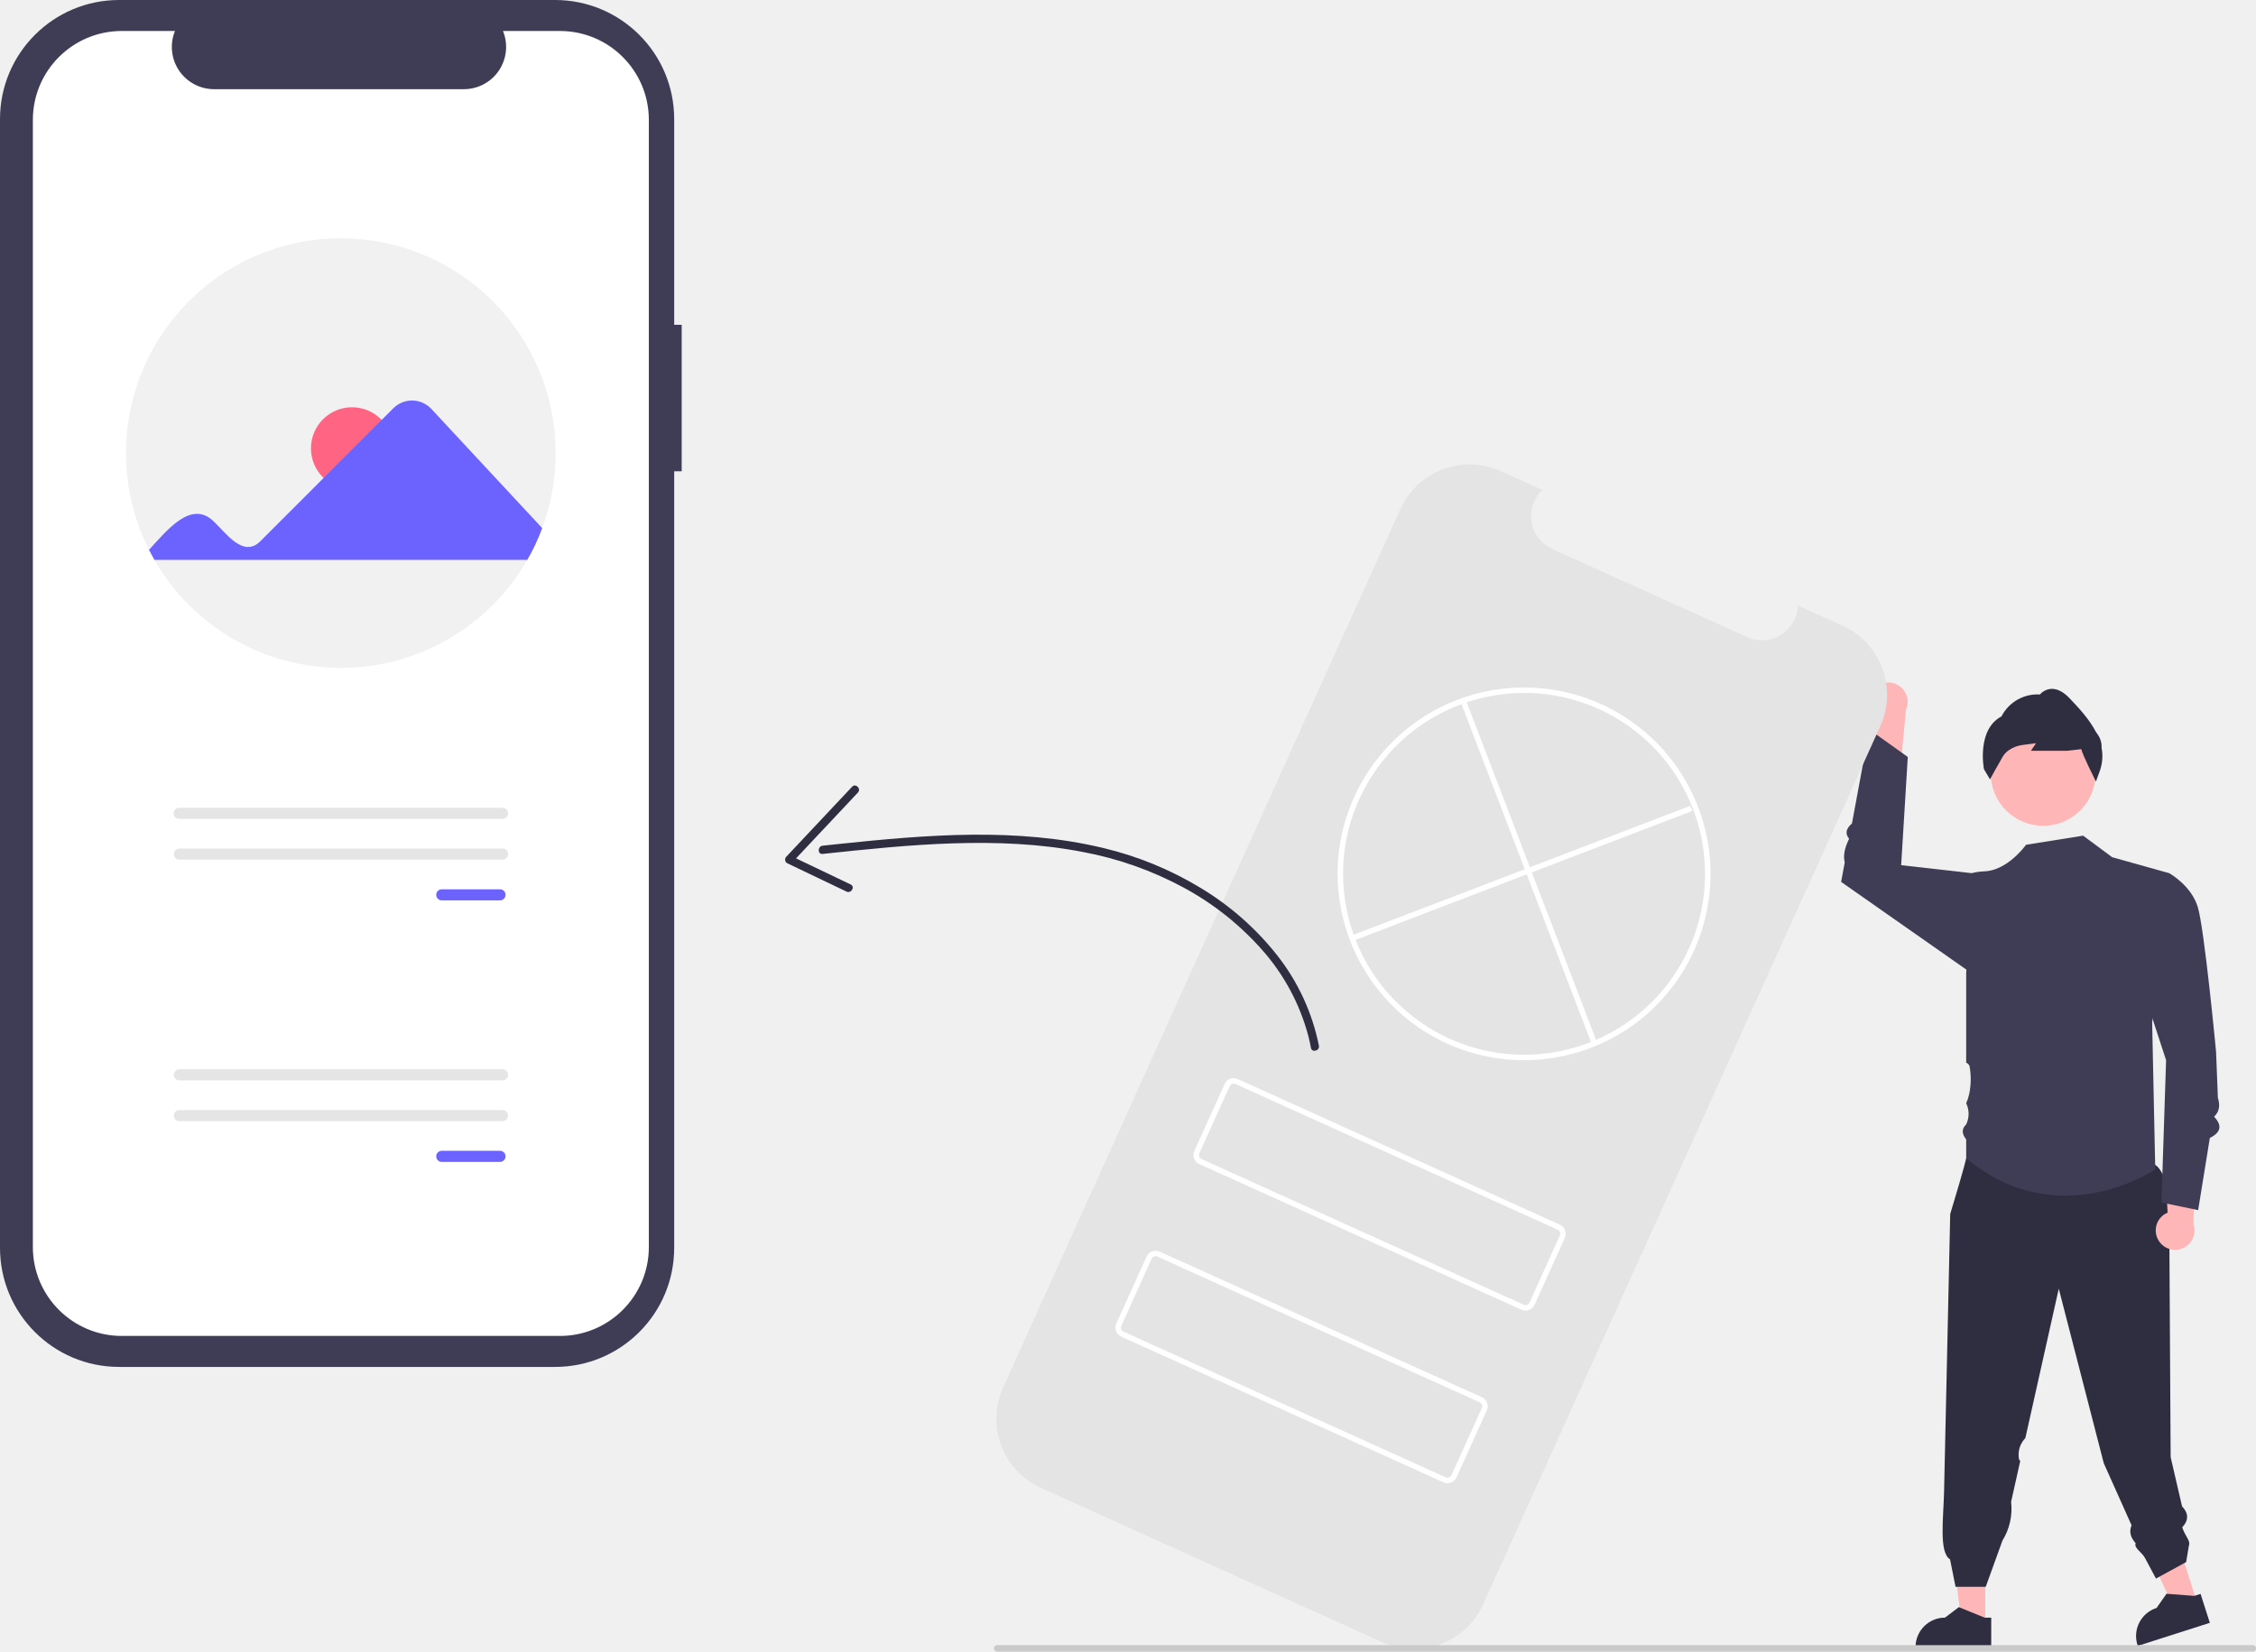
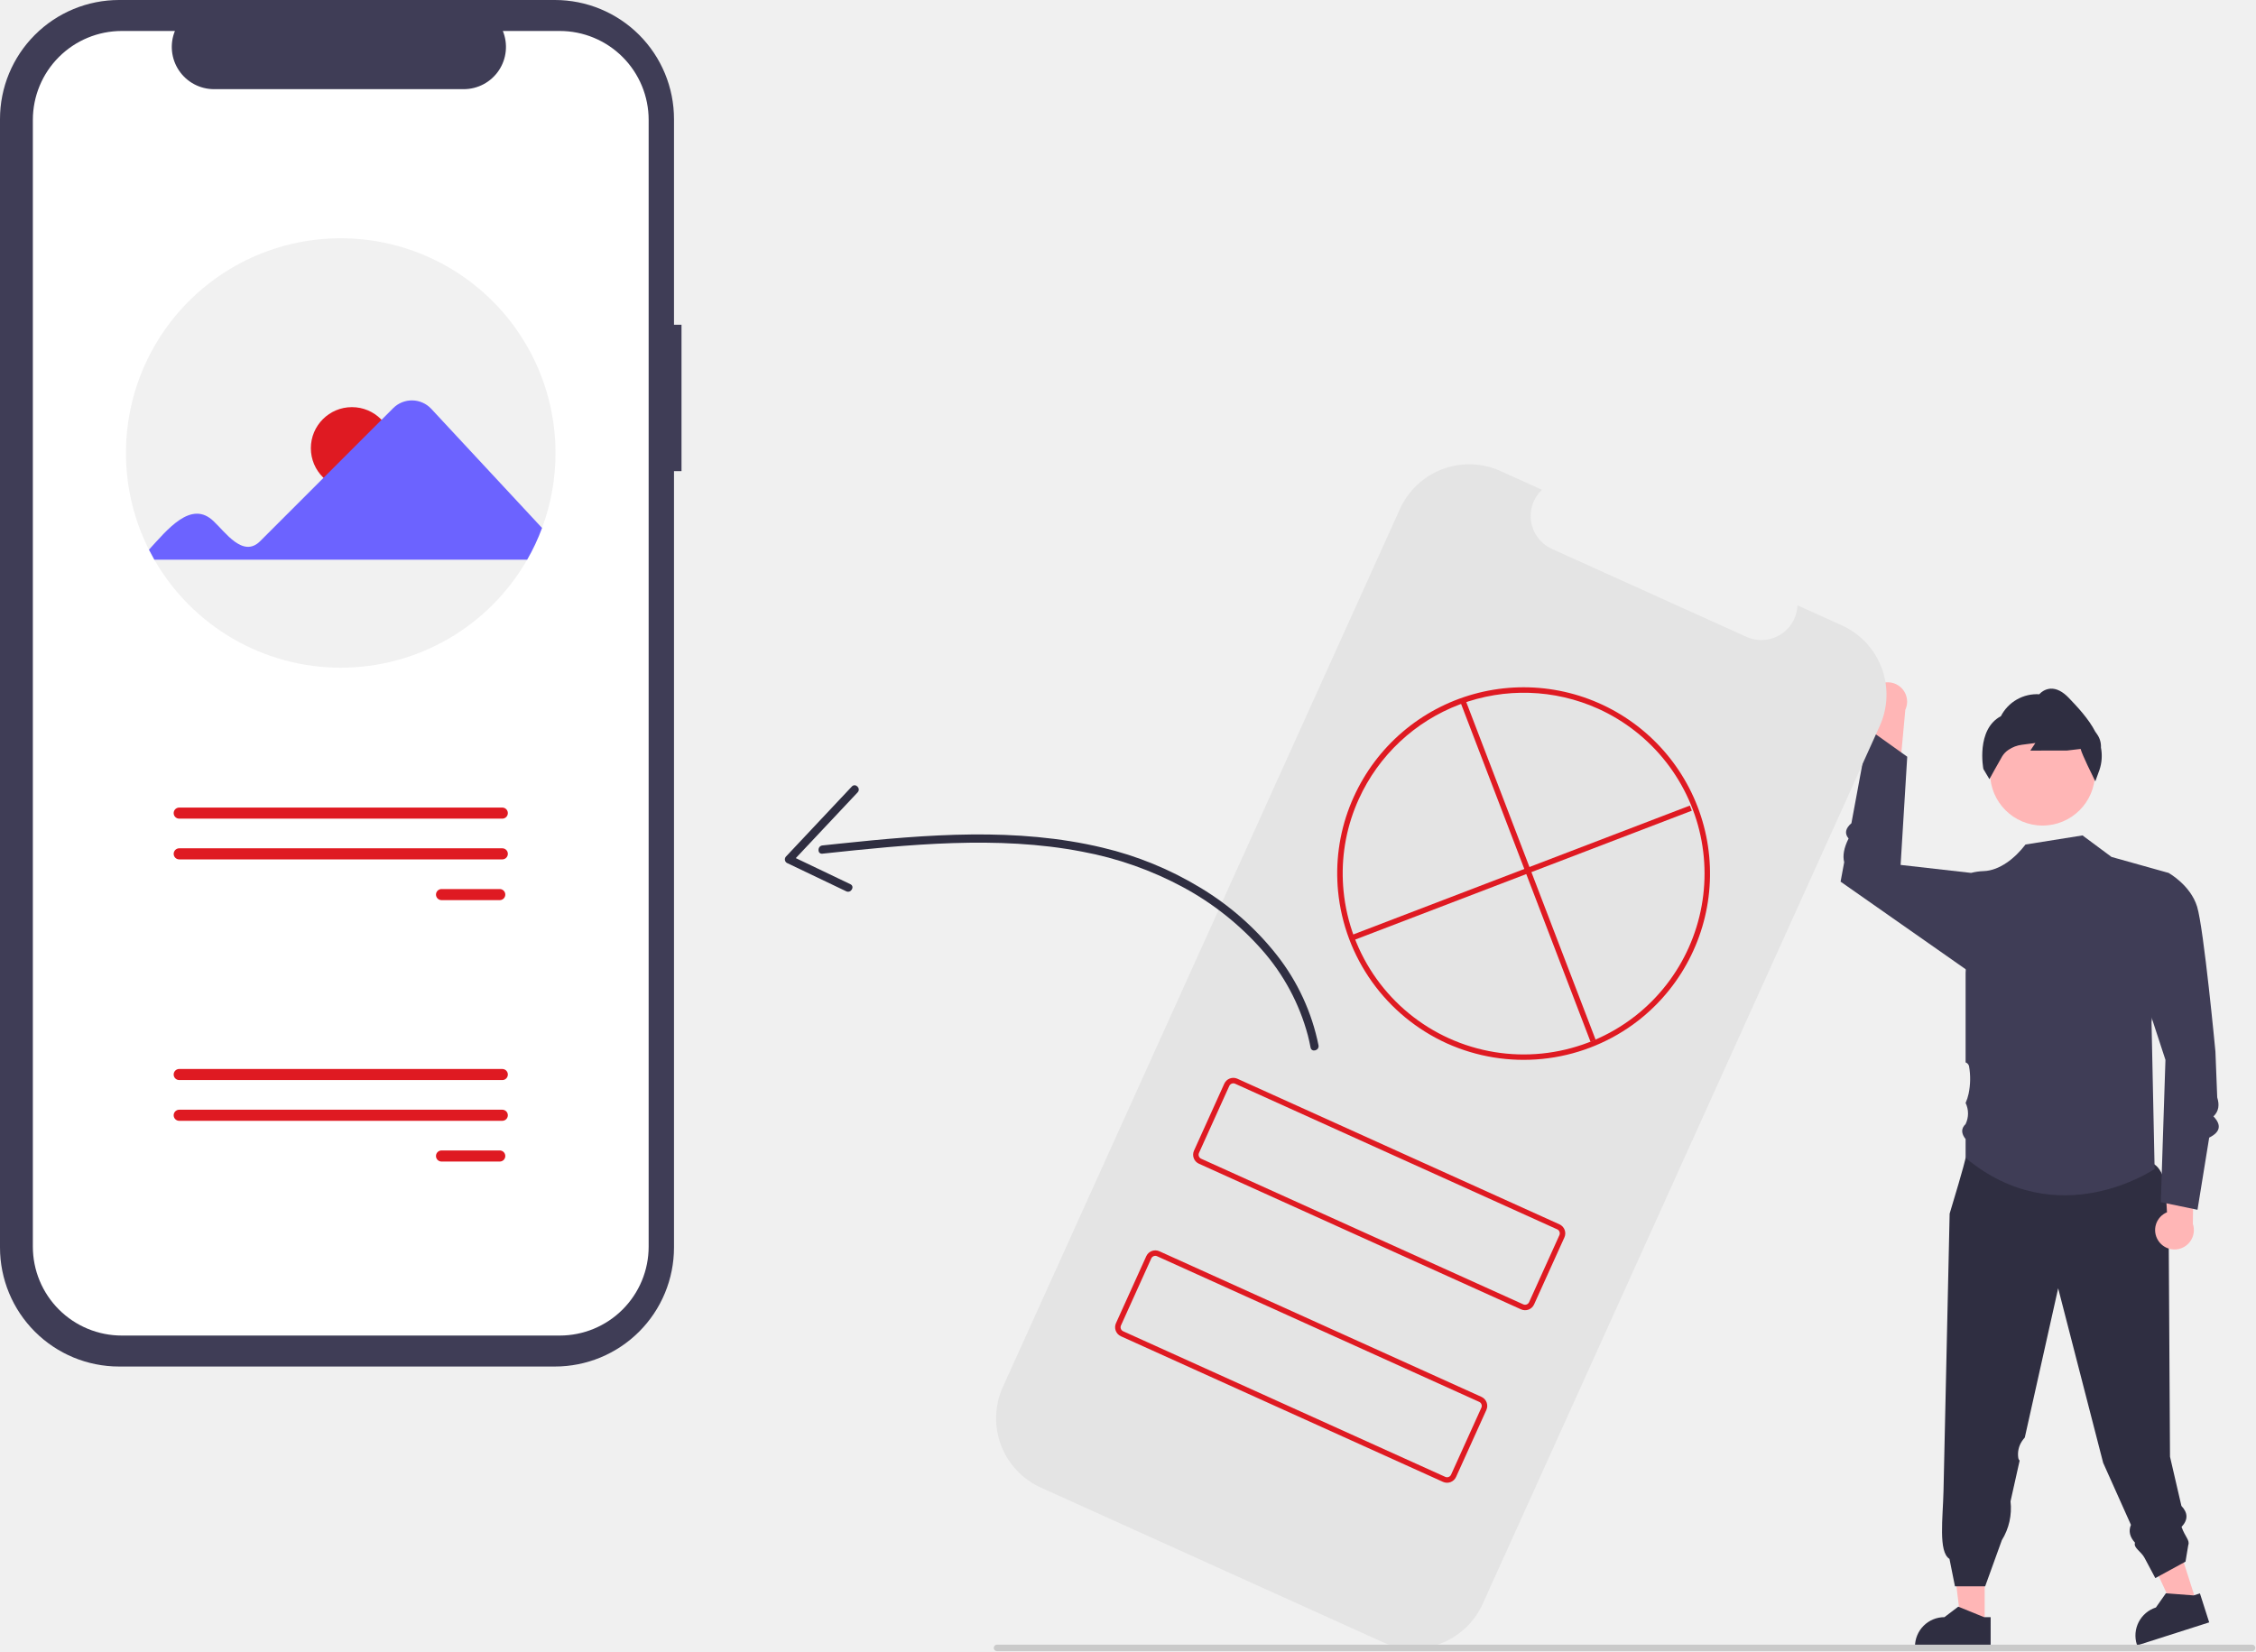
- <svg xmlns="http://www.w3.org/2000/svg" data-name="Layer 1" width="821.759" height="601.733" viewBox="0 0 821.759 601.733">
-   <polygon points="800.344 584.002 792.2 586.607 778.279 556.436 790.298 552.591 800.344 584.002" fill="#ffb6b6" />
-   <path d="M994.066,740.365l-26.258,8.398-.106-.332a10.731,10.731,0,0,1,6.951-13.489l.001-0,3.632-5.173,10.113.777,2.292-.733Z" transform="translate(-189.1205 -149.1335)" fill="#2f2e41" />
-   <polygon points="723.134 592.124 714.584 592.124 710.517 559.146 723.135 559.146 723.134 592.124" fill="#ffb6b6" />
-   <path d="M914.435,749.546l-27.568-.001v-.349A10.731,10.731,0,0,1,897.597,738.466h.001l5.036-3.82,9.396,3.821,2.407 0Z" transform="translate(-189.1205 -149.1335)" fill="#2f2e41" />
-   <path d="M871.418,400.457a7.013,7.013,0,0,0,2.114,10.544l-4.101,24.583,11.838-5.254L883.348,407.792A7.051,7.051,0,0,0,871.418,400.457Z" transform="translate(-189.1205 -149.1335)" fill="#ffb6b6" />
-   <path d="M979.343,604.38s1.994-25.97-5.074-30.792c-7.067-4.823-65.34-7.251-65.34-7.251l-3.618,4.758s-.328,2.222-5.815,20.326L897.26,692.474c-.222,9.852-1.939,22.23,2.175,24.761l2,10h11l6.077-16.813a22.107,22.107,0,0,0,3.167-14.162l3.318-14.843a1.797,1.797,0,0,1-.472-.847,8.668,8.668,0,0,1,1.387-6.336,11.176,11.176,0,0,1,.967-1.233l12.158-54.382,16.399,63.614,10.121,22.596c-.995,2.369-.334,4.514,1.479,6.505-.674,1.853,2.239,3.153,3.49,5.548l3.91,7.35,11-6,1-6c.666-1.779-1.125-2.959-2.445-6.654,2.462-2.615,2.329-5.162-.045-7.65l-4.158-17.931-.048-8.22-.052-8.786Z" transform="translate(-189.1205 -149.1335)" fill="#2f2e41" />
-   <circle cx="744.229" cy="281.745" r="19.109" fill="#ffb6b6" />
-   <path d="M952.574,433.87l-.316-.631c-.488-.976-4.529-9.09-5.036-11.176l-5.085.598-13.242.002,1.84-2.76-4.865.635a11.165,11.165,0,0,0-4.957,1.868,7.595,7.595,0,0,0-2.249,2.318c-1.738,2.976-4.393,7.843-4.419,7.892l-.254.466-2.206-3.711c-.029-.144-2.763-14.405,6.387-19.241a14.726,14.726,0,0,1,13.998-7.989,6.026,6.026,0,0,1,4.097-2.037c2.171-.113,4.424,1.027,6.686,3.403,3.006,3.156,7.122,7.478,9.612,12.277l.687.98a7.723,7.723,0,0,1,1.374,4.795,16.008,16.008,0,0,1-.546,8.166Z" transform="translate(-189.1205 -149.1335)" fill="#2f2e41" />
-   <path d="M979.254,467.243l-20.771-5.816-10.574-7.844-20.771,3.314-.09.117c-3.637,4.724-9.243,9.391-15.202,9.577a20.867,20.867,0,0,0-4.542.652L905.311,503.703v32.598a1.912,1.912,0,0,1,1.255,1.393,26.476,26.476,0,0,1-.163,10.03,16.773,16.773,0,0,1-1.092,3.35,8.844,8.844,0,0,1,0,7.697c-1.775,1.693-1.546,3.537,0,5.48v6.845c33.713,28.128,68.871,4.043,68.871,4.043l-1.128-53.541Z" transform="translate(-189.1205 -149.1335)" fill="#3f3d56" />
-   <path d="M911.964,472.251l-4.659-5.008-25.673-2.908,2.409-39.431-13.997-9.985L863.706,449.135c-2.18,1.886-2.584,3.743-1.032,5.569-1.745,3.49-2.194,6.328-1.601,8.641l-1.312,7.084,47.503,33.273Z" transform="translate(-189.1205 -149.1335)" fill="#3f3d56" />
-   <path d="M975.464,601.181a7.013,7.013,0,0,1,3.223-10.26l-1.463-24.88,11.212,6.483-.329,22.632a7.051,7.051,0,0,1-12.642,6.024Z" transform="translate(-189.1205 -149.1335)" fill="#ffb6b6" />
-   <path d="M971.451,473.465l7.803-6.222s7.979,4.401,10.407,12.292,6.677,52.81,6.677,52.81l.655,16.725c.839,2.653.62,5.019-1.381,6.905,3.007,3.11,2.558,5.7-1.548,7.741l-4.259,26.295-13.369-2.775,1.692-51.855L967.202,501.994Z" transform="translate(-189.1205 -149.1335)" fill="#3f3d56" />
-   <path d="M437.435,267.476h-2.736V192.518a43.384,43.384,0,0,0-43.384-43.384H232.505a43.384,43.384,0,0,0-43.384,43.384V603.747a43.384,43.384,0,0,0,43.384,43.384H391.315a43.384,43.384,0,0,0,43.384-43.384V320.833h2.736Z" transform="translate(-189.1205 -149.1335)" fill="#3f3d56" />
-   <path d="M393.066,160.421h-20.73a15.393,15.393,0,0,1-14.251,21.206H267.104a15.393,15.393,0,0,1-14.251-21.206H233.49a32.399,32.399,0,0,0-32.399,32.399V603.446a32.399,32.399,0,0,0,32.399,32.399H393.066a32.399,32.399,0,0,0,32.399-32.399h0V192.819A32.399,32.399,0,0,0,393.066,160.421Z" transform="translate(-189.1205 -149.1335)" fill="#fff" />
-   <path d="M391.531,314.215a77.915,77.915,0,0,1-4.911,27.322,75.776,75.776,0,0,1-5.427,11.572,78.277,78.277,0,0,1-135.83,0q-1.041-1.804-1.974-3.662A78.26,78.26,0,1,1,391.531,314.215Z" transform="translate(-189.1205 -149.1335)" fill="#f1f1f1" />
-   <circle cx="128.226" cy="163.332" r="14.96" fill="#ff6582" />
-   <path d="M243.389,349.447c6.591-7.123,15.403-18.433,23.668-10.261,4.148,3.855,10.639,13.406,16.853,7.162l48.522-48.522a9.633,9.633,0,0,1,13.777.247l40.412,43.465a75.799,75.799,0,0,1-5.427,11.572h-135.83Z" transform="translate(-189.1205 -149.1335)" fill="#6c63ff" />
-   <path id="a69ed34c-3aa3-4521-988a-f33ab8935c86-477" data-name="Path 680" d="M349.995,473.123a2.022,2.022,0,0,0,0,4.043H371.209a2.022,2.022,0,1,0,0-4.043Z" transform="translate(-189.1205 -149.1335)" fill="#6c63ff" />
-   <path id="a82b6965-e745-4a79-ac21-2b08adebfabf-478" data-name="Path 680" d="M254.419,443.43a2.022,2.022,0,1,0,0,4.043H372.137a2.022,2.022,0,1,0,0-4.043Z" transform="translate(-189.1205 -149.1335)" fill="#e5e5e5" />
-   <path id="a01cc774-2c01-4baa-ba73-f6c316fae153-479" data-name="Path 680" d="M254.419,458.277a2.022,2.022,0,0,0,0,4.043H372.137a2.022,2.022,0,1,0,0-4.043Z" transform="translate(-189.1205 -149.1335)" fill="#e5e5e5" />
-   <path id="f6ecfbd0-b722-47f2-8687-80b685eaa1e2-480" data-name="Path 680" d="M349.995,568.39a2.022,2.022,0,0,0,0,4.043H371.209a2.022,2.022,0,1,0,0-4.043Z" transform="translate(-189.1205 -149.1335)" fill="#6c63ff" />
-   <path id="beaff243-1f9b-420c-bc28-f0641d12fad8-481" data-name="Path 680" d="M254.419,538.697a2.022,2.022,0,0,0,0,4.043H372.137a2.022,2.022,0,1,0,0-4.043Z" transform="translate(-189.1205 -149.1335)" fill="#e5e5e5" />
-   <path id="a8605179-8b03-4e4a-93a2-1a820418a8d0-482" data-name="Path 680" d="M254.419,553.543a2.022,2.022,0,0,0,0,4.043H372.137a2.022,2.022,0,1,0,0-4.043Z" transform="translate(-189.1205 -149.1335)" fill="#e5e5e5" />
-   <path d="M860.2,377.02l-16.153-7.304a13.163,13.163,0,0,1-18.576,11.502l-70.891-32.055a13.163,13.163,0,0,1-3.633-21.545l-15.087-6.822a27.706,27.706,0,0,0-36.66,13.83L554.526,654.585a27.706,27.706,0,0,0,13.83,36.66l0,0,124.34,56.223a27.706,27.706,0,0,0,36.66-13.83h0L874.03,413.68A27.706,27.706,0,0,0,860.2,377.02Z" transform="translate(-189.1205 -149.1335)" fill="#e4e4e4" />
-   <path d="M716.298,529.367a68.129,68.129,0,0,1-39.633-55.408c-.117-1.18-.201-2.394-.251-3.604a67.161,67.161,0,0,1,5.983-30.852,67.918,67.918,0,1,1,110.116,75.817,66.011,66.011,0,0,1-8.432,7.212A68.135,68.135,0,0,1,716.298,529.367ZM771.439,407.419A65.993,65.993,0,0,0,684.219,440.327a65.182,65.182,0,0,0-5.807,29.944c.049,1.174.13,2.349.243,3.494a65.939,65.939,0,0,0,104.257,47.144,64.013,64.013,0,0,0,8.179-6.996,65.947,65.947,0,0,0-19.652-106.495Z" transform="translate(-189.1205 -149.1335)" fill="#fff" />
-   <rect x="744.82" y="399.969" width="2" height="132.847" transform="translate(-306.605 148.5145) rotate(-20.95967)" fill="#fff" />
-   <rect x="676.75" y="466.391" width="132.847" height="2" transform="translate(-307.1255 147.5749) rotate(-20.95574)" fill="#fff" />
-   <path d="M743.321,626.295,625.966,573.23a3.607,3.607,0,0,1-1.798-4.767l11.04-24.415a3.607,3.607,0,0,1,4.767-1.798l117.356,53.065a3.607,3.607,0,0,1,1.798,4.767l-11.04,24.415A3.607,3.607,0,0,1,743.321,626.295ZM639.15,544.072a1.604,1.604,0,0,0-2.12.8l-11.04,24.415a1.604,1.604,0,0,0,.8,2.12L744.145,624.472a1.604,1.604,0,0,0,2.12-.8l11.04-24.415a1.604,1.604,0,0,0-.8-2.12Z" transform="translate(-189.1205 -149.1335)" fill="#fff" />
-   <path d="M714.893,689.166,597.537,636.101a3.607,3.607,0,0,1-1.798-4.767l11.04-24.415a3.607,3.607,0,0,1,4.767-1.798l117.356,53.065a3.607,3.607,0,0,1,1.798,4.767l-11.04,24.415A3.607,3.607,0,0,1,714.893,689.166ZM610.721,606.944a1.604,1.604,0,0,0-2.12.8l-11.04,24.415a1.604,1.604,0,0,0,.8,2.12L715.717,687.344a1.604,1.604,0,0,0,2.12-.8l11.04-24.415a1.604,1.604,0,0,0-.8-2.12Z" transform="translate(-189.1205 -149.1335)" fill="#fff" />
-   <path d="M669.536,530.084a78.003,78.003,0,0,0-15.216-32.934,103.13,103.13,0,0,0-27.813-24.497,123.332,123.332,0,0,0-35.607-14.599c-15.61-3.75-31.731-4.972-47.752-4.818-16.136.155-32.221,1.667-48.258,3.351q-3.058.321-6.114.649c-1.9.203-1.921,3.205,0,3,15.8-1.687,31.624-3.345,47.515-3.855,15.761-.506,31.64.114,47.151,3.122A125.78,125.78,0,0,1,620.376,472.561a104.418,104.418,0,0,1,28.52,22.682A77.123,77.123,0,0,1,665.663,526.473c.374,1.459.697,2.929.98,4.408.363,1.894,3.255,1.092,2.893-.798Z" transform="translate(-189.1205 -149.1335)" fill="#2f2e41" />
-   <path d="M499.49,435.767l-23.962,25.488a1.514,1.514,0,0,0,.304,2.356l21.618,10.334c1.733.829,3.257-1.757,1.514-2.59l-21.618-10.334.304,2.356,23.962-25.488c1.322-1.406-.796-3.532-2.121-2.121Z" transform="translate(-189.1205 -149.1335)" fill="#2f2e41" />
-   <path d="M1009.689,750.867h-457.294a1.191,1.191,0,1,1,0-2.381h457.294a1.191,1.191,0,1,1,0,2.381Z" transform="translate(-189.1205 -149.1335)" fill="#cacaca" />
+ <svg xmlns="http://www.w3.org/2000/svg" width="822" height="602" viewBox="0 0 822 602" fill="none">
+   <g clip-path="url(#clip0_1_2)">
+     <path d="M800.344 584.002L792.2 586.607L778.279 556.436L790.298 552.591L800.344 584.002Z" fill="#FFB6B6" />
+     <path d="M804.945 591.232L778.687 599.63L778.581 599.298C777.714 596.587 777.96 593.643 779.263 591.114C780.567 588.584 782.822 586.676 785.532 585.808L785.533 585.808L789.165 580.635L799.278 581.412L801.57 580.679L804.945 591.232Z" fill="#2F2E41" />
+     <path d="M723.134 592.124H714.584L710.517 559.146H723.135L723.134 592.124Z" fill="#FFB6B6" />
+     <path d="M725.314 600.412L697.746 600.411V600.062C697.746 597.217 698.877 594.487 700.889 592.475C702.901 590.463 705.631 589.332 708.476 589.332H708.477L713.513 585.512L722.908 589.333L725.315 589.333L725.314 600.412Z" fill="#2F2E41" />
+     <path d="M682.298 251.324C681.656 252.123 681.198 253.054 680.955 254.05C680.713 255.046 680.691 256.084 680.893 257.089C681.094 258.094 681.514 259.043 682.122 259.869C682.73 260.694 683.511 261.377 684.411 261.868L680.31 286.45L692.148 281.197L694.227 258.658C694.952 257.091 695.077 255.313 694.578 253.661C694.079 252.008 692.991 250.596 691.52 249.692C690.05 248.788 688.299 248.455 686.599 248.755C684.899 249.056 683.369 249.97 682.298 251.324V251.324Z" fill="#FFB6B6" />
+     <path d="M790.222 455.247C790.222 455.247 792.216 429.277 785.148 424.454C778.081 419.631 719.809 417.203 719.809 417.203L716.19 421.962C716.19 421.962 715.863 424.184 710.375 442.288L708.14 543.341C707.918 553.193 706.2 565.571 710.315 568.101L712.315 578.101H723.315L729.392 561.289C732.011 557.059 733.127 552.069 732.559 547.126L735.877 532.284C735.645 532.05 735.482 531.757 735.405 531.437C735.03 529.226 735.527 526.955 736.791 525.102C737.085 524.669 737.408 524.257 737.758 523.869L749.916 469.487L766.315 533.101L776.436 555.697C775.441 558.066 776.102 560.212 777.915 562.203C777.242 564.055 780.154 565.356 781.405 567.751L785.315 575.101L796.315 569.101L797.315 563.101C797.981 561.322 796.19 560.143 794.87 556.447C797.332 553.832 797.199 551.285 794.825 548.797L790.667 530.866L790.618 522.646L790.567 513.86L790.222 455.247Z" fill="#2F2E41" />
+     <path d="M744.229 300.854C754.783 300.854 763.338 292.298 763.338 281.745C763.338 271.191 754.783 262.636 744.229 262.636C733.676 262.636 725.12 271.191 725.12 281.745C725.12 292.298 733.676 300.854 744.229 300.854Z" fill="#FFB6B6" />
+     <path d="M763.453 284.736L763.138 284.105C762.65 283.129 758.609 275.015 758.102 272.929L753.017 273.527L739.775 273.529L741.615 270.769L736.75 271.404C734.972 271.62 733.271 272.261 731.793 273.272C730.886 273.875 730.119 274.666 729.544 275.591C727.806 278.566 725.152 283.434 725.125 283.483L724.871 283.948L722.665 280.237C722.636 280.093 719.902 265.832 729.052 260.996C730.356 258.448 732.375 256.335 734.861 254.916C737.347 253.497 740.193 252.834 743.05 253.007C744.095 251.816 745.567 251.084 747.147 250.97C749.317 250.857 751.571 251.997 753.833 254.373C756.839 257.529 760.956 261.851 763.445 266.65L764.132 267.63C765.108 269.032 765.591 270.719 765.506 272.425C766.035 275.148 765.847 277.962 764.961 280.591L763.453 284.736Z" fill="#2F2E41" />
+     <path d="M790.133 318.109L769.363 312.293L758.789 304.449L738.019 307.763L737.928 307.88C734.292 312.604 728.685 317.271 722.726 317.457C721.193 317.507 719.67 317.726 718.185 318.109L716.19 354.569V387.168C716.502 387.272 716.781 387.456 717.001 387.7C717.221 387.944 717.374 388.24 717.446 388.561C718.031 391.884 717.976 395.288 717.283 398.591C717.037 399.742 716.671 400.865 716.19 401.94C716.77 403.14 717.072 404.456 717.072 405.789C717.072 407.121 716.77 408.437 716.19 409.637C714.415 411.329 714.645 413.174 716.19 415.117V421.962C749.903 450.09 785.062 426.005 785.062 426.005L783.934 372.464L790.133 318.109Z" fill="#3F3D56" />
+     <path d="M722.843 323.117L718.185 318.109L692.512 315.201L694.921 275.771L680.924 265.785L674.585 300.002C672.406 301.888 672.001 303.745 673.554 305.571C671.809 309.061 671.36 311.899 671.953 314.213L670.641 321.296L718.144 354.569L722.843 323.117Z" fill="#3F3D56" />
+     <path d="M786.343 452.048C785.791 451.184 785.434 450.21 785.299 449.194C785.163 448.177 785.252 447.144 785.56 446.165C785.867 445.187 786.385 444.288 787.077 443.532C787.769 442.776 788.619 442.181 789.566 441.788L788.103 416.909L799.315 423.391L798.986 446.024C799.539 447.659 799.474 449.44 798.802 451.03C798.13 452.62 796.898 453.908 795.34 454.651C793.782 455.393 792.005 455.539 790.347 455.059C788.689 454.579 787.264 453.508 786.343 452.048Z" fill="#FFB6B6" />
+     <path d="M782.33 324.331L790.133 318.109C790.133 318.109 798.112 322.51 800.54 330.401C802.968 338.292 807.217 383.211 807.217 383.211L807.872 399.936C808.712 402.588 808.492 404.955 806.492 406.841C809.498 409.951 809.05 412.541 804.943 414.581L800.684 440.877L787.315 438.101L789.007 386.246L778.081 352.861L782.33 324.331Z" fill="#3F3D56" />
+     <path d="M248.315 118.343H245.579V43.384C245.579 37.687 244.457 32.045 242.276 26.782C240.096 21.518 236.9 16.735 232.872 12.707C228.843 8.678 224.061 5.483 218.797 3.302C213.533 1.122 207.892 3.93975e-06 202.195 0H43.384C31.878 -2.38694e-05 20.843 4.571 12.707 12.707C4.571 20.843 2.65216e-05 31.878 0 43.384V454.614C-5.30433e-06 466.12 4.571 477.155 12.707 485.291C20.843 493.427 31.878 497.998 43.384 497.998H202.194C207.892 497.998 213.533 496.876 218.797 494.696C224.06 492.515 228.843 489.32 232.872 485.291C236.9 481.263 240.096 476.48 242.276 471.216C244.456 465.953 245.579 460.311 245.579 454.614V171.7H248.315V118.343Z" fill="#3F3D56" />
+     <path d="M203.945 11.287H183.215C184.168 13.624 184.532 16.16 184.275 18.671C184.017 21.182 183.146 23.591 181.738 25.686C180.33 27.781 178.428 29.498 176.201 30.685C173.973 31.872 171.488 32.493 168.964 32.493H77.983C75.459 32.493 72.974 31.872 70.746 30.685C68.518 29.498 66.617 27.781 65.209 25.686C63.801 23.591 62.93 21.182 62.672 18.671C62.414 16.16 62.778 13.624 63.732 11.287H44.37C35.777 11.287 27.536 14.7 21.46 20.776C15.384 26.852 11.971 35.093 11.971 43.686V454.312C11.971 458.567 12.809 462.78 14.437 466.711C16.065 470.641 18.452 474.213 21.46 477.222C24.469 480.23 28.041 482.617 31.971 484.245C35.902 485.873 40.115 486.711 44.37 486.711H203.945C208.2 486.711 212.413 485.873 216.343 484.245C220.274 482.617 223.846 480.23 226.854 477.222C229.863 474.213 232.249 470.642 233.878 466.711C235.506 462.78 236.344 458.567 236.344 454.312V454.312V43.686C236.344 39.431 235.506 35.218 233.878 31.287C232.249 27.357 229.863 23.785 226.854 20.776C223.846 17.768 220.274 15.381 216.343 13.753C212.413 12.125 208.2 11.287 203.945 11.287Z" fill="white" />
+     <path d="M202.41 165.082C202.422 174.41 200.759 183.664 197.5 192.404C196.02 196.407 194.204 200.278 192.072 203.975C185.219 215.934 175.33 225.871 163.404 232.781C151.479 239.692 137.94 243.331 124.157 243.331C110.374 243.331 96.835 239.692 84.91 232.781C72.985 225.871 63.095 215.934 56.242 203.975C55.548 202.773 54.891 201.552 54.269 200.313C48.949 189.762 46.088 178.142 45.901 166.327C45.713 154.512 48.204 142.807 53.186 132.092C58.167 121.377 65.511 111.929 74.665 104.457C83.82 96.984 94.548 91.683 106.044 88.948C117.54 86.215 129.506 86.119 141.044 88.67C152.582 91.221 163.393 96.352 172.665 103.677C181.938 111.002 189.431 120.332 194.582 130.967C199.734 141.602 202.41 153.265 202.41 165.082V165.082Z" fill="#F1F1F1" />
+     <path d="M128.226 178.293C136.488 178.293 143.186 171.595 143.186 163.332C143.186 155.07 136.488 148.372 128.226 148.372C119.963 148.372 113.265 155.07 113.265 163.332C113.265 171.595 119.963 178.293 128.226 178.293Z" fill="#DF1A22" />
+     <path d="M54.269 200.313C60.86 193.19 69.672 181.881 77.936 190.052C82.084 193.907 88.575 203.459 94.789 197.214L143.311 148.692C144.225 147.79 145.309 147.08 146.501 146.603C147.693 146.127 148.968 145.893 150.251 145.916C151.535 145.939 152.801 146.218 153.975 146.737C155.149 147.256 156.207 148.005 157.088 148.939L197.5 192.404C196.02 196.407 194.204 200.278 192.072 203.975H56.242L54.269 200.313Z" fill="#6C63FF" />
+     <path d="M160.874 323.99C160.339 323.991 159.826 324.205 159.448 324.584C159.07 324.963 158.857 325.476 158.857 326.012C158.857 326.547 159.07 327.06 159.448 327.439C159.826 327.818 160.339 328.032 160.874 328.033H182.088C182.625 328.033 183.139 327.82 183.518 327.441C183.897 327.062 184.11 326.548 184.11 326.012C184.11 325.475 183.897 324.961 183.518 324.582C183.139 324.203 182.625 323.99 182.088 323.99H160.874Z" fill="#DF1A22" />
+     <path d="M65.299 294.297C64.762 294.297 64.248 294.51 63.869 294.889C63.49 295.268 63.277 295.782 63.277 296.318C63.277 296.854 63.49 297.369 63.869 297.748C64.248 298.127 64.762 298.34 65.299 298.34H183.016C183.553 298.34 184.067 298.127 184.446 297.748C184.825 297.369 185.038 296.854 185.038 296.318C185.038 295.782 184.825 295.268 184.446 294.889C184.067 294.51 183.553 294.297 183.016 294.297H65.299Z" fill="#DF1A22" />
+     <path d="M65.299 309.143C64.763 309.144 64.25 309.358 63.872 309.737C63.494 310.116 63.281 310.629 63.281 311.165C63.281 311.7 63.494 312.214 63.872 312.593C64.25 312.972 64.763 313.185 65.299 313.186H183.016C183.282 313.187 183.546 313.135 183.791 313.034C184.037 312.933 184.261 312.784 184.449 312.596C184.637 312.408 184.786 312.185 184.888 311.94C184.99 311.694 185.043 311.431 185.043 311.165C185.043 310.899 184.99 310.636 184.888 310.39C184.786 310.145 184.637 309.922 184.449 309.734C184.261 309.546 184.037 309.397 183.791 309.296C183.546 309.194 183.282 309.143 183.016 309.143H65.299Z" fill="#DF1A22" />
+     <path d="M160.874 419.257C160.338 419.257 159.824 419.47 159.445 419.849C159.066 420.228 158.853 420.742 158.853 421.278C158.853 421.814 159.066 422.329 159.445 422.708C159.824 423.087 160.338 423.3 160.874 423.3H182.088C182.625 423.3 183.139 423.087 183.518 422.708C183.897 422.329 184.11 421.814 184.11 421.278C184.11 420.742 183.897 420.228 183.518 419.849C183.139 419.47 182.625 419.257 182.088 419.257H160.874Z" fill="#DF1A22" />
+     <path d="M65.299 389.563C64.762 389.563 64.248 389.776 63.869 390.155C63.49 390.534 63.277 391.048 63.277 391.585C63.277 392.121 63.49 392.635 63.869 393.014C64.248 393.393 64.762 393.606 65.299 393.606H183.016C183.282 393.607 183.546 393.555 183.791 393.454C184.037 393.352 184.261 393.204 184.449 393.016C184.637 392.828 184.786 392.605 184.888 392.359C184.99 392.114 185.043 391.851 185.043 391.585C185.043 391.319 184.99 391.056 184.888 390.81C184.786 390.564 184.637 390.341 184.449 390.154C184.261 389.966 184.037 389.817 183.791 389.716C183.546 389.614 183.282 389.562 183.016 389.563H65.299Z" fill="#DF1A22" />
+     <path d="M65.299 404.41C64.762 404.41 64.248 404.623 63.869 405.002C63.49 405.381 63.277 405.895 63.277 406.431C63.277 406.968 63.49 407.482 63.869 407.861C64.248 408.24 64.762 408.453 65.299 408.453H183.016C183.553 408.453 184.067 408.24 184.446 407.861C184.825 407.482 185.038 406.968 185.038 406.431C185.038 405.895 184.825 405.381 184.446 405.002C184.067 404.623 183.553 404.41 183.016 404.41H65.299Z" fill="#DF1A22" />
+     <path d="M671.08 227.887L654.927 220.583C654.847 222.74 654.237 224.844 653.151 226.71C652.066 228.576 650.538 230.146 648.703 231.283C646.868 232.419 644.781 233.087 642.627 233.227C640.473 233.367 638.318 232.975 636.351 232.086L565.46 200.031C563.493 199.141 561.775 197.782 560.458 196.072C559.14 194.362 558.263 192.355 557.904 190.226C557.545 188.098 557.715 185.913 558.399 183.866C559.083 181.819 560.26 179.971 561.827 178.486L546.74 171.664C540.045 168.637 532.421 168.393 525.546 170.987C518.671 173.58 513.108 178.799 510.08 185.494L365.405 505.451C363.906 508.766 363.075 512.344 362.958 515.981C362.842 519.617 363.443 523.241 364.727 526.645C366.012 530.05 367.954 533.167 370.443 535.821C372.932 538.475 375.92 540.612 379.235 542.111H379.235L503.575 598.334C510.27 601.361 517.894 601.605 524.769 599.011C531.644 596.418 537.207 591.199 540.235 584.504V584.504L684.91 264.547C686.409 261.232 687.24 257.654 687.357 254.017C687.473 250.381 686.872 246.757 685.587 243.353C684.303 239.948 682.361 236.831 679.872 234.177C677.383 231.523 674.395 229.386 671.08 227.887V227.887Z" fill="#E4E4E4" />
+     <path d="M527.177 380.234C516.29 375.289 506.895 367.565 499.938 357.839C492.981 348.113 488.706 336.727 487.544 324.826C487.427 323.646 487.343 322.432 487.293 321.222C486.819 310.609 488.87 300.036 493.276 290.37C497.374 281.318 503.409 273.275 510.954 266.809C518.499 260.343 527.371 255.611 536.945 252.948C546.518 250.285 556.559 249.754 566.359 251.395C576.159 253.035 585.481 256.805 593.665 262.44C601.849 268.075 608.698 275.438 613.727 284.008C618.755 292.578 621.843 302.148 622.77 312.041C623.698 321.934 622.443 331.911 619.095 341.266C615.747 350.622 610.386 359.129 603.392 366.187C600.789 368.823 597.969 371.236 594.961 373.399C585.256 380.386 573.883 384.696 561.985 385.896C550.086 387.096 538.082 385.143 527.177 380.234ZM582.319 258.285C566.386 251.103 548.255 250.535 531.904 256.704C515.553 262.874 502.316 275.277 495.098 291.194C490.822 300.575 488.831 310.837 489.291 321.137C489.34 322.312 489.421 323.487 489.534 324.632C490.644 336.189 494.785 347.249 501.54 356.692C508.295 366.136 517.424 373.628 528.003 378.412C538.582 383.196 550.237 385.102 561.789 383.936C573.341 382.771 584.381 378.576 593.792 371.776C596.71 369.678 599.446 367.337 601.971 364.78C609.459 357.222 615.007 347.965 618.143 337.799C621.278 327.633 621.907 316.859 619.977 306.396C618.046 295.934 613.613 286.094 607.055 277.717C600.498 269.339 592.011 262.672 582.319 258.285H582.319Z" fill="#DF1A22" />
+     <path d="M533.873 254.872L532.005 255.588L579.526 379.645L581.394 378.93L533.873 254.872Z" fill="#DF1A22" />
+     <path d="M615.726 293.567L491.666 341.08L492.381 342.947L616.441 295.435L615.726 293.567Z" fill="#DF1A22" />
+     <path d="M554.201 477.161L436.845 424.096C435.975 423.702 435.297 422.978 434.96 422.085C434.623 421.191 434.654 420.2 435.047 419.33L446.087 394.915C446.481 394.045 447.205 393.367 448.098 393.03C448.992 392.693 449.983 392.724 450.853 393.116L568.209 446.181C569.079 446.576 569.757 447.299 570.094 448.193C570.431 449.086 570.4 450.077 570.007 450.948L558.967 475.363C558.573 476.233 557.85 476.911 556.956 477.248C556.062 477.585 555.072 477.554 554.201 477.161V477.161ZM450.029 394.939C449.642 394.764 449.201 394.75 448.804 394.9C448.406 395.05 448.085 395.352 447.909 395.739L436.869 420.154C436.695 420.541 436.681 420.982 436.831 421.379C436.981 421.777 437.282 422.099 437.669 422.274L555.025 475.339C555.412 475.514 555.853 475.527 556.25 475.377C556.648 475.227 556.97 474.926 557.145 474.539L568.185 450.124C568.36 449.737 568.373 449.296 568.223 448.898C568.074 448.501 567.772 448.179 567.385 448.004L450.029 394.939Z" fill="#DF1A22" />
+     <path d="M525.772 540.033L408.416 486.968C407.547 486.573 406.869 485.85 406.532 484.956C406.195 484.063 406.226 483.072 406.618 482.201L417.658 457.786C418.053 456.916 418.776 456.239 419.67 455.901C420.563 455.564 421.554 455.595 422.425 455.988L539.781 509.053C540.65 509.447 541.328 510.171 541.665 511.064C542.002 511.958 541.971 512.949 541.579 513.819L530.539 538.234C530.144 539.104 529.421 539.782 528.527 540.119C527.634 540.456 526.643 540.425 525.772 540.033V540.033ZM421.601 457.81C421.213 457.636 420.773 457.622 420.375 457.772C419.978 457.922 419.656 458.223 419.48 458.61L408.441 483.025C408.266 483.412 408.252 483.853 408.402 484.251C408.552 484.648 408.854 484.97 409.241 485.145L526.596 538.21C526.984 538.385 527.424 538.399 527.822 538.249C528.219 538.099 528.541 537.797 528.717 537.41L539.756 512.995C539.931 512.608 539.945 512.167 539.795 511.77C539.645 511.372 539.343 511.05 538.957 510.875L421.601 457.81Z" fill="#DF1A22" />
+     <path d="M480.415 380.95C478.002 368.929 472.789 357.646 465.199 348.016C457.483 338.238 448.06 329.938 437.386 323.519C426.354 316.82 414.339 311.893 401.779 308.92C386.169 305.17 370.048 303.948 354.027 304.102C337.891 304.258 321.806 305.769 305.769 307.454C303.731 307.668 301.693 307.884 299.655 308.102C297.755 308.305 297.734 311.307 299.655 311.102C315.455 309.415 331.279 307.757 347.169 307.247C362.931 306.741 378.809 307.361 394.32 310.369C407.238 312.766 419.702 317.172 431.256 323.428C442.018 329.258 451.672 336.936 459.775 346.11C467.713 355.077 473.454 365.769 476.542 377.34C476.916 378.799 477.239 380.269 477.522 381.748C477.885 383.642 480.777 382.84 480.415 380.95V380.95Z" fill="#2F2E41" />
+     <path d="M310.369 286.634L286.407 312.122C286.248 312.285 286.127 312.483 286.055 312.699C285.982 312.916 285.96 313.146 285.989 313.373C286.018 313.6 286.098 313.817 286.223 314.008C286.348 314.199 286.515 314.36 286.711 314.477L308.329 324.811C310.062 325.64 311.586 323.054 309.843 322.221L288.225 311.887L288.529 314.243L312.491 288.755C313.812 287.349 311.695 285.224 310.369 286.634V286.634Z" fill="#2F2E41" />
+     <path d="M820.568 601.733H363.274C362.958 601.733 362.656 601.608 362.432 601.384C362.209 601.161 362.084 600.858 362.084 600.542C362.084 600.227 362.209 599.924 362.432 599.7C362.656 599.477 362.958 599.352 363.274 599.352H820.568C820.884 599.352 821.187 599.477 821.41 599.7C821.633 599.924 821.759 600.227 821.759 600.542C821.759 600.858 821.633 601.161 821.41 601.384C821.187 601.608 820.884 601.733 820.568 601.733V601.733Z" fill="#CACACA" />
+   </g>
+   <defs>
+     <clipPath id="clip0_1_2">
+       <rect width="821.759" height="601.733" fill="white" />
+     </clipPath>
+   </defs>
</svg>
